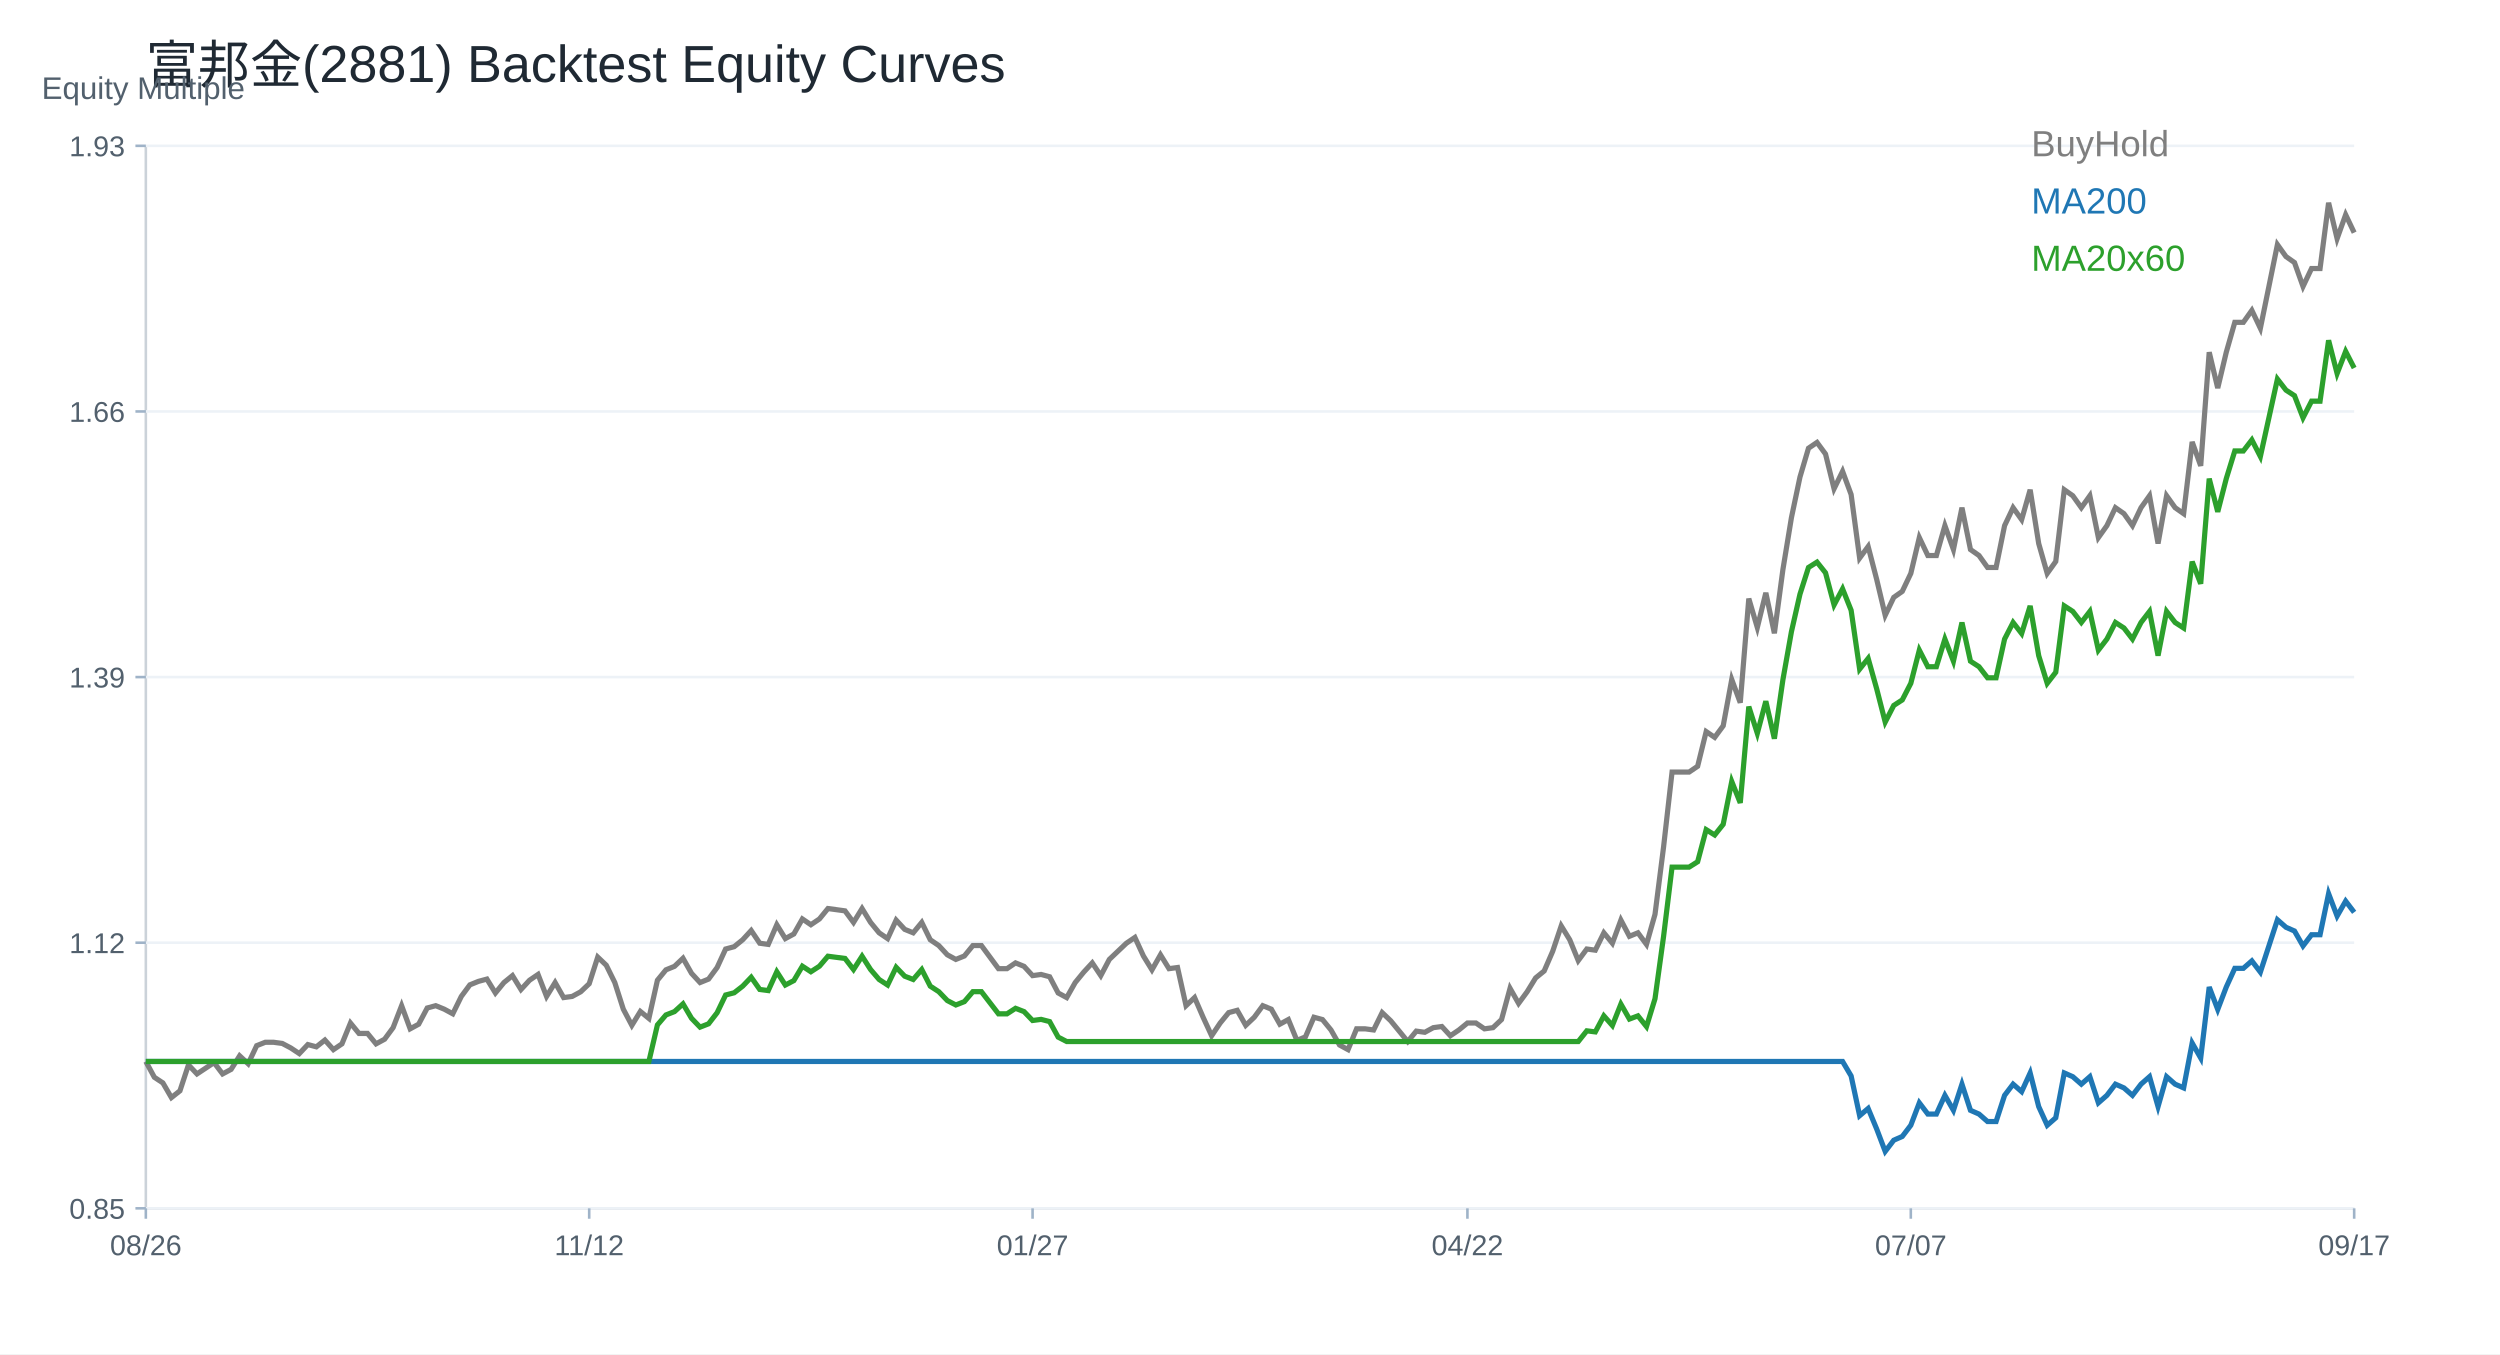
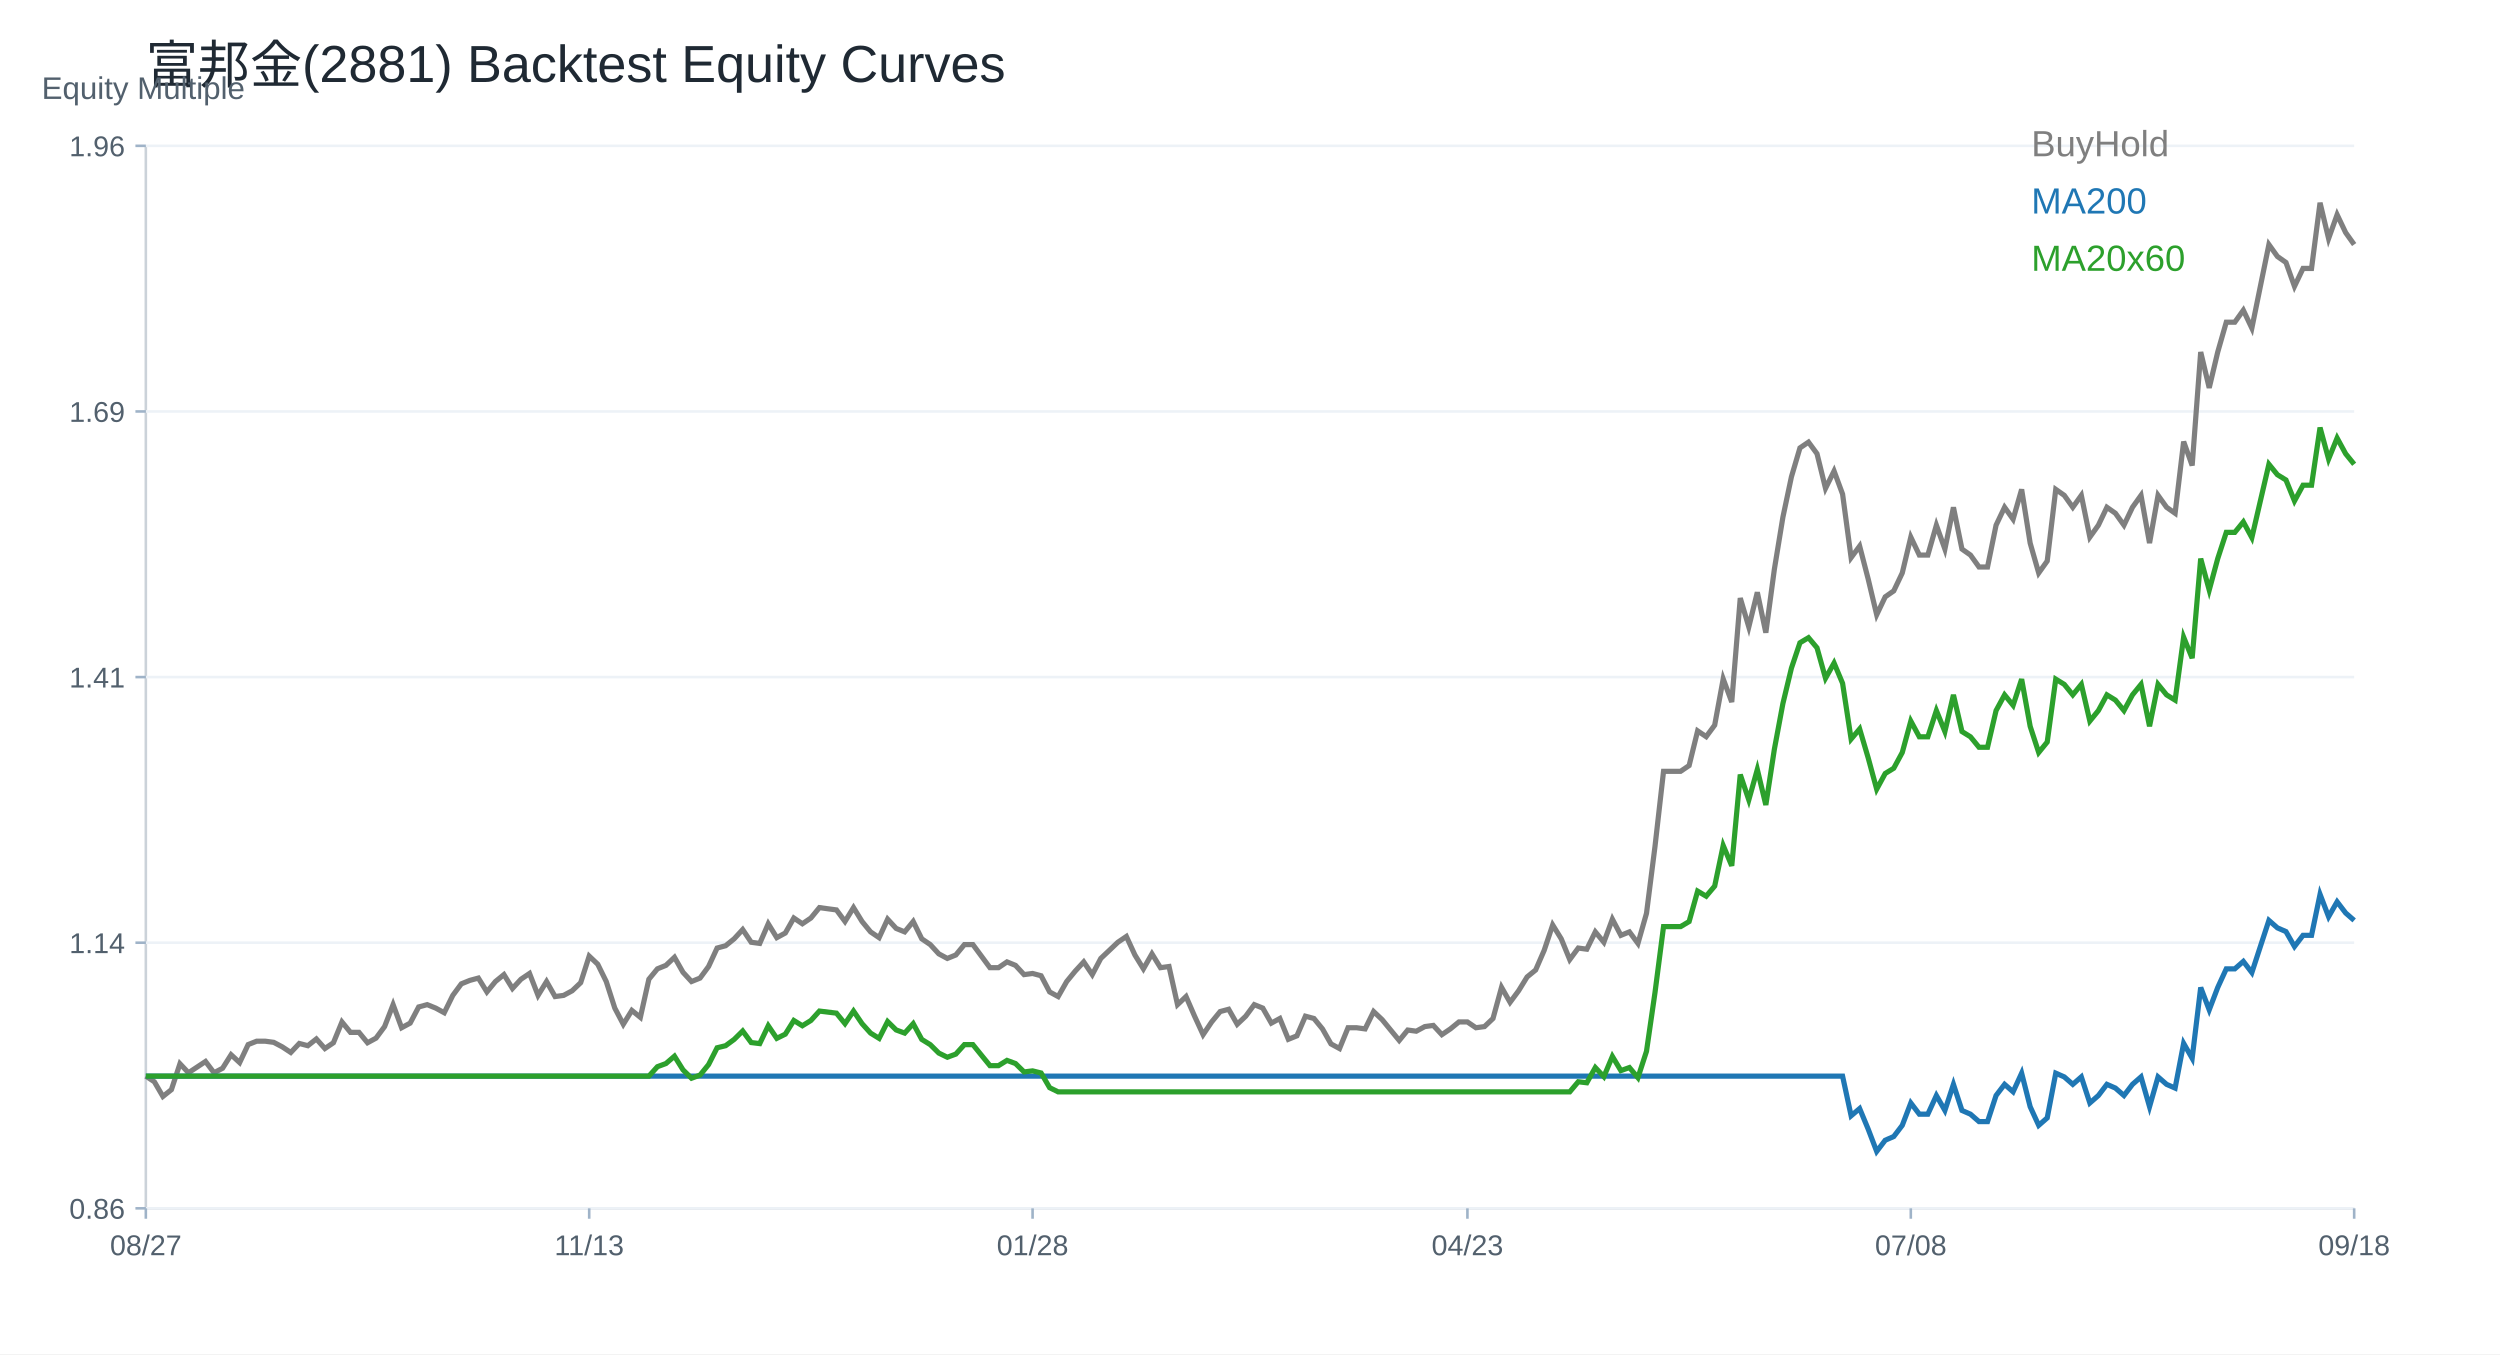
<svg xmlns="http://www.w3.org/2000/svg" width="960" height="520" viewBox="0 0 960 520">
  <rect width="100%" height="100%" fill="white" />
  <text x="56.00" y="32.00" font-size="20" font-family="Arial" fill="#1f2933" text-anchor="start">富邦金(2881) Backtest Equity Curves</text>
  <line x1="56" y1="464" x2="904" y2="464" stroke="#cbd2d9" />
  <line x1="56" y1="56" x2="56" y2="464" stroke="#cbd2d9" />
  <text x="16.00" y="38.00" font-size="12" font-family="Arial" fill="#52606d" text-anchor="start">Equity Multiple</text>
  <line x1="56" y1="464.00" x2="904" y2="464.00" stroke="#edf2f7" />
  <line x1="52" y1="464.00" x2="56" y2="464.00" stroke="#9fb3c8" />
-   <text x="48.00" y="468.00" font-size="11" font-family="Arial" fill="#52606d" text-anchor="end">0.85</text>
+   <text x="48.00" y="468.00" font-size="11" font-family="Arial" fill="#52606d" text-anchor="end">0.86</text>
  <line x1="56" y1="362.00" x2="904" y2="362.00" stroke="#edf2f7" />
  <line x1="52" y1="362.00" x2="56" y2="362.00" stroke="#9fb3c8" />
-   <text x="48.00" y="366.00" font-size="11" font-family="Arial" fill="#52606d" text-anchor="end">1.12</text>
+   <text x="48.00" y="366.00" font-size="11" font-family="Arial" fill="#52606d" text-anchor="end">1.14</text>
  <line x1="56" y1="260.00" x2="904" y2="260.00" stroke="#edf2f7" />
  <line x1="52" y1="260.00" x2="56" y2="260.00" stroke="#9fb3c8" />
-   <text x="48.00" y="264.00" font-size="11" font-family="Arial" fill="#52606d" text-anchor="end">1.39</text>
+   <text x="48.00" y="264.00" font-size="11" font-family="Arial" fill="#52606d" text-anchor="end">1.41</text>
  <line x1="56" y1="158.00" x2="904" y2="158.00" stroke="#edf2f7" />
  <line x1="52" y1="158.00" x2="56" y2="158.00" stroke="#9fb3c8" />
-   <text x="48.00" y="162.00" font-size="11" font-family="Arial" fill="#52606d" text-anchor="end">1.66</text>
+   <text x="48.00" y="162.00" font-size="11" font-family="Arial" fill="#52606d" text-anchor="end">1.69</text>
  <line x1="56" y1="56.00" x2="904" y2="56.00" stroke="#edf2f7" />
  <line x1="52" y1="56.00" x2="56" y2="56.00" stroke="#9fb3c8" />
-   <text x="48.00" y="60.00" font-size="11" font-family="Arial" fill="#52606d" text-anchor="end">1.93</text>
+   <text x="48.00" y="60.00" font-size="11" font-family="Arial" fill="#52606d" text-anchor="end">1.96</text>
  <line x1="56.00" y1="464" x2="56.00" y2="468" stroke="#9fb3c8" />
-   <text x="56.00" y="482.00" font-size="11" font-family="Arial" fill="#52606d" text-anchor="middle">08/26</text>
+   <text x="56.00" y="482.00" font-size="11" font-family="Arial" fill="#52606d" text-anchor="middle">08/27</text>
  <line x1="226.25" y1="464" x2="226.25" y2="468" stroke="#9fb3c8" />
-   <text x="226.25" y="482.00" font-size="11" font-family="Arial" fill="#52606d" text-anchor="middle">11/12</text>
+   <text x="226.25" y="482.00" font-size="11" font-family="Arial" fill="#52606d" text-anchor="middle">11/13</text>
  <line x1="396.51" y1="464" x2="396.51" y2="468" stroke="#9fb3c8" />
-   <text x="396.51" y="482.00" font-size="11" font-family="Arial" fill="#52606d" text-anchor="middle">01/27</text>
+   <text x="396.51" y="482.00" font-size="11" font-family="Arial" fill="#52606d" text-anchor="middle">01/28</text>
  <line x1="563.49" y1="464" x2="563.49" y2="468" stroke="#9fb3c8" />
-   <text x="563.49" y="482.00" font-size="11" font-family="Arial" fill="#52606d" text-anchor="middle">04/22</text>
+   <text x="563.49" y="482.00" font-size="11" font-family="Arial" fill="#52606d" text-anchor="middle">04/23</text>
  <line x1="733.75" y1="464" x2="733.75" y2="468" stroke="#9fb3c8" />
-   <text x="733.75" y="482.00" font-size="11" font-family="Arial" fill="#52606d" text-anchor="middle">07/07</text>
+   <text x="733.75" y="482.00" font-size="11" font-family="Arial" fill="#52606d" text-anchor="middle">07/08</text>
  <line x1="904.00" y1="464" x2="904.00" y2="468" stroke="#9fb3c8" />
-   <text x="904.00" y="482.00" font-size="11" font-family="Arial" fill="#52606d" text-anchor="middle">09/17</text>
-   <polyline fill="none" stroke="#7f7f7f" stroke-width="2" points="56.00,407.61 59.27,413.67 62.55,415.84 65.82,421.47 69.10,418.87 72.37,408.91 75.64,412.38 78.92,410.21 82.19,408.04 85.47,412.38 88.74,410.64 92.02,405.44 95.29,408.48 98.56,401.54 101.84,400.24 105.11,400.24 108.39,400.68 111.66,402.41 114.93,404.58 118.21,401.11 121.48,401.98 124.76,399.38 128.03,403.06 131.31,400.84 134.58,392.84 137.85,396.84 141.13,396.84 144.40,400.84 147.68,399.06 150.95,394.62 154.22,386.18 157.50,395.07 160.77,393.29 164.05,387.07 167.32,386.18 170.59,387.52 173.87,389.29 177.14,382.63 180.42,378.19 183.69,376.86 186.97,375.97 190.24,381.30 193.51,377.30 196.79,374.64 200.06,379.97 203.34,376.41 206.61,374.19 209.88,382.63 213.16,377.30 216.43,383.07 219.71,382.63 222.98,380.85 226.25,377.75 229.53,367.53 232.80,370.64 236.08,377.30 239.35,387.52 242.63,393.73 245.90,388.40 249.17,391.07 252.45,376.41 255.72,372.42 259.00,371.08 262.27,367.97 265.54,373.75 268.82,377.30 272.09,375.97 275.37,371.53 278.64,364.42 281.92,363.53 285.19,360.87 288.46,357.32 291.74,362.20 295.01,362.65 298.29,355.10 301.56,360.42 304.83,358.65 308.11,352.88 311.38,355.10 314.66,352.88 317.93,348.88 321.20,349.32 324.48,349.77 327.75,354.21 331.03,348.88 334.30,354.21 337.58,358.20 340.85,360.42 344.12,353.32 347.40,356.87 350.67,358.20 353.95,354.21 357.22,360.87 360.49,363.09 363.77,366.64 367.04,368.42 370.32,367.09 373.59,363.09 376.86,363.09 380.14,367.53 383.41,371.97 386.69,371.97 389.96,369.75 393.24,371.08 396.51,374.64 399.78,374.19 403.06,375.08 406.33,381.30 409.61,383.07 412.88,377.30 416.15,373.30 419.43,369.75 422.70,374.64 425.98,368.42 429.25,365.31 432.53,362.20 435.80,359.98 439.07,367.09 442.35,372.42 445.62,366.64 448.90,371.97 452.17,371.53 455.44,386.18 458.72,383.07 461.99,390.62 465.27,397.73 468.54,392.84 471.81,388.85 475.09,387.96 478.36,393.73 481.64,390.62 484.91,386.18 488.19,387.52 491.46,393.29 494.73,391.51 498.01,399.51 501.28,398.17 504.56,390.62 507.83,391.51 511.10,395.51 514.38,401.28 517.65,403.06 520.93,395.07 524.20,395.07 527.47,395.51 530.75,388.85 534.02,391.96 537.30,395.95 540.57,399.95 543.85,395.95 547.12,396.40 550.39,394.62 553.67,394.18 556.94,397.73 560.22,395.51 563.49,392.84 566.76,392.84 570.04,395.07 573.31,394.62 576.59,391.51 579.86,379.52 583.14,385.30 586.41,380.85 589.68,375.52 592.96,372.86 596.23,365.31 599.51,355.54 602.78,360.87 606.05,368.86 609.33,364.42 612.60,364.87 615.88,358.20 619.15,362.20 622.42,353.32 625.70,359.54 628.97,358.20 632.25,362.65 635.52,351.10 638.80,325.34 642.07,296.47 645.34,296.47 648.62,296.47 651.89,294.25 655.17,280.93 658.44,283.15 661.71,278.71 664.99,260.94 668.26,269.83 671.54,229.86 674.81,240.96 678.08,227.64 681.36,243.18 684.63,218.75 687.91,198.77 691.18,183.22 694.46,172.12 697.73,169.90 701.00,174.34 704.28,187.67 707.55,181.00 710.83,189.89 714.10,214.31 717.37,209.87 720.65,222.50 723.92,236.27 727.20,229.39 730.47,227.09 733.75,220.20 737.02,206.43 740.29,213.32 743.57,213.32 746.84,201.84 750.12,211.02 753.39,194.95 756.66,211.02 759.94,213.32 763.21,217.91 766.49,217.91 769.76,201.84 773.03,194.95 776.31,199.54 779.58,188.06 782.86,208.72 786.13,220.20 789.41,215.61 792.68,188.06 795.95,190.36 799.23,194.95 802.50,190.36 805.78,206.43 809.05,201.84 812.32,194.95 815.60,197.24 818.87,201.84 822.15,194.95 825.42,190.36 828.69,208.72 831.97,190.36 835.24,194.95 838.52,197.24 841.79,169.69 845.07,178.88 848.34,135.25 851.61,149.03 854.89,135.25 858.16,123.78 861.44,123.78 864.71,119.18 867.98,126.07 871.26,110.00 874.53,93.93 877.81,98.52 881.08,100.82 884.36,110.00 887.63,103.11 890.90,103.11 894.18,77.86 897.45,91.63 900.73,82.45 904.00,89.34" />
+   <text x="904.00" y="482.00" font-size="11" font-family="Arial" fill="#52606d" text-anchor="middle">09/18</text>
+   <polyline fill="none" stroke="#7f7f7f" stroke-width="2" points="56.00,413.24 59.27,415.40 62.55,421.03 65.82,418.43 69.10,408.48 72.37,411.94 75.64,409.78 78.92,407.61 82.19,411.94 85.47,410.21 88.74,405.02 92.02,408.04 95.29,401.12 98.56,399.82 101.84,399.82 105.11,400.26 108.39,401.99 111.66,404.15 114.93,400.69 118.21,401.55 121.48,398.96 124.76,402.64 128.03,400.42 131.31,392.43 134.58,396.43 137.85,396.43 141.13,400.42 144.40,398.64 147.68,394.21 150.95,385.78 154.22,394.65 157.50,392.88 160.77,386.67 164.05,385.78 167.32,387.11 170.59,388.89 173.87,382.23 177.14,377.80 180.42,376.47 183.69,375.58 186.97,380.90 190.24,376.91 193.51,374.25 196.79,379.57 200.06,376.02 203.34,373.81 206.61,382.23 209.88,376.91 213.16,382.68 216.43,382.23 219.71,380.46 222.98,377.35 226.25,367.15 229.53,370.26 232.80,376.91 236.08,387.11 239.35,393.32 242.63,388.00 245.90,390.66 249.17,376.02 252.45,372.03 255.72,370.70 259.00,367.60 262.27,373.36 265.54,376.91 268.82,375.58 272.09,371.14 275.37,364.05 278.64,363.16 281.92,360.50 285.19,356.95 288.46,361.83 291.74,362.27 295.01,354.73 298.29,360.06 301.56,358.28 304.83,352.52 308.11,354.73 311.38,352.52 314.66,348.52 317.93,348.97 321.20,349.41 324.48,353.85 327.75,348.52 331.03,353.85 334.30,357.84 337.58,360.06 340.85,352.96 344.12,356.51 347.40,357.84 350.67,353.85 353.95,360.50 357.22,362.72 360.49,366.27 363.77,368.04 367.04,366.71 370.32,362.72 373.59,362.72 376.86,367.15 380.14,371.59 383.41,371.59 386.69,369.37 389.96,370.70 393.24,374.25 396.51,373.81 399.78,374.69 403.06,380.90 406.33,382.68 409.61,376.91 412.88,372.92 416.15,369.37 419.43,374.25 422.70,368.04 425.98,364.94 429.25,361.83 432.53,359.61 435.80,366.71 439.07,372.03 442.35,366.27 445.62,371.59 448.90,371.14 452.17,385.78 455.44,382.68 458.72,390.22 461.99,397.31 465.27,392.43 468.54,388.44 471.81,387.56 475.09,393.32 478.36,390.22 481.64,385.78 484.91,387.11 488.19,392.88 491.46,391.10 494.73,399.09 498.01,397.76 501.28,390.22 504.56,391.10 507.83,395.10 511.10,400.86 514.38,402.64 517.65,394.65 520.93,394.65 524.20,395.10 527.47,388.44 530.75,391.55 534.02,395.54 537.30,399.53 540.57,395.54 543.85,395.98 547.12,394.21 550.39,393.76 553.67,397.31 556.94,395.10 560.22,392.43 563.49,392.43 566.76,394.65 570.04,394.21 573.31,391.10 576.59,379.13 579.86,384.89 583.14,380.46 586.41,375.14 589.68,372.48 592.96,364.94 596.23,355.18 599.51,360.50 602.78,368.48 606.05,364.05 609.33,364.49 612.60,357.84 615.88,361.83 619.15,352.96 622.42,359.17 625.70,357.84 628.97,362.27 632.25,350.74 635.52,325.02 638.80,296.19 642.07,296.19 645.34,296.19 648.62,293.97 651.89,280.66 655.17,282.88 658.44,278.45 661.71,260.71 664.99,269.58 668.26,229.66 671.54,240.75 674.81,227.44 678.08,242.96 681.36,218.57 684.63,198.61 687.91,183.09 691.18,172.00 694.46,169.78 697.73,174.22 701.00,187.52 704.28,180.87 707.55,189.74 710.83,214.13 714.10,209.70 717.37,222.31 720.65,236.07 723.92,229.19 727.20,226.90 730.47,220.02 733.75,206.26 737.02,213.14 740.29,213.14 743.57,201.67 746.84,210.85 750.12,194.80 753.39,210.85 756.66,213.14 759.94,217.72 763.21,217.72 766.49,201.67 769.76,194.80 773.03,199.38 776.31,187.92 779.58,208.55 782.86,220.02 786.13,215.43 789.41,187.92 792.68,190.21 795.95,194.80 799.23,190.21 802.50,206.26 805.78,201.67 809.05,194.80 812.32,197.09 815.60,201.67 818.87,194.80 822.15,190.21 825.42,208.55 828.69,190.21 831.97,194.80 835.24,197.09 838.52,169.57 841.79,178.75 845.07,135.18 848.34,148.94 851.61,135.18 854.89,123.72 858.16,123.72 861.44,119.13 864.71,126.01 867.98,109.96 871.26,93.91 874.53,98.49 877.81,100.79 881.08,109.96 884.36,103.08 887.63,103.08 890.90,77.86 894.18,91.61 897.45,82.44 900.73,89.32 904.00,93.91" />
  <text x="780.00" y="60.00" font-size="14" font-family="Arial" fill="#7f7f7f" text-anchor="start">BuyHold</text>
-   <polyline fill="none" stroke="#1f77b4" stroke-width="2" points="56.00,407.61 59.27,407.61 62.55,407.61 65.82,407.61 69.10,407.61 72.37,407.61 75.64,407.61 78.92,407.61 82.19,407.61 85.47,407.61 88.74,407.61 92.02,407.61 95.29,407.61 98.56,407.61 101.84,407.61 105.11,407.61 108.39,407.61 111.66,407.61 114.93,407.61 118.21,407.61 121.48,407.61 124.76,407.61 128.03,407.61 131.31,407.61 134.58,407.61 137.85,407.61 141.13,407.61 144.40,407.61 147.68,407.61 150.95,407.61 154.22,407.61 157.50,407.61 160.77,407.61 164.05,407.61 167.32,407.61 170.59,407.61 173.87,407.61 177.14,407.61 180.42,407.61 183.69,407.61 186.97,407.61 190.24,407.61 193.51,407.61 196.79,407.61 200.06,407.61 203.34,407.61 206.61,407.61 209.88,407.61 213.16,407.61 216.43,407.61 219.71,407.61 222.98,407.61 226.25,407.61 229.53,407.61 232.80,407.61 236.08,407.61 239.35,407.61 242.63,407.61 245.90,407.61 249.17,407.61 252.45,407.61 255.72,407.61 259.00,407.61 262.27,407.61 265.54,407.61 268.82,407.61 272.09,407.61 275.37,407.61 278.64,407.61 281.92,407.61 285.19,407.61 288.46,407.61 291.74,407.61 295.01,407.61 298.29,407.61 301.56,407.61 304.83,407.61 308.11,407.61 311.38,407.61 314.66,407.61 317.93,407.61 321.20,407.61 324.48,407.61 327.75,407.61 331.03,407.61 334.30,407.61 337.58,407.61 340.85,407.61 344.12,407.61 347.40,407.61 350.67,407.61 353.95,407.61 357.22,407.61 360.49,407.61 363.77,407.61 367.04,407.61 370.32,407.61 373.59,407.61 376.86,407.61 380.14,407.61 383.41,407.61 386.69,407.61 389.96,407.61 393.24,407.61 396.51,407.61 399.78,407.61 403.06,407.61 406.33,407.61 409.61,407.61 412.88,407.61 416.15,407.61 419.43,407.61 422.70,407.61 425.98,407.61 429.25,407.61 432.53,407.61 435.80,407.61 439.07,407.61 442.35,407.61 445.62,407.61 448.90,407.61 452.17,407.61 455.44,407.61 458.72,407.61 461.99,407.61 465.27,407.61 468.54,407.61 471.81,407.61 475.09,407.61 478.36,407.61 481.64,407.61 484.91,407.61 488.19,407.61 491.46,407.61 494.73,407.61 498.01,407.61 501.28,407.61 504.56,407.61 507.83,407.61 511.10,407.61 514.38,407.61 517.65,407.61 520.93,407.61 524.20,407.61 527.47,407.61 530.75,407.61 534.02,407.61 537.30,407.61 540.57,407.61 543.85,407.61 547.12,407.61 550.39,407.61 553.67,407.61 556.94,407.61 560.22,407.61 563.49,407.61 566.76,407.61 570.04,407.61 573.31,407.61 576.59,407.61 579.86,407.61 583.14,407.61 586.41,407.61 589.68,407.61 592.96,407.61 596.23,407.61 599.51,407.61 602.78,407.61 606.05,407.61 609.33,407.61 612.60,407.61 615.88,407.61 619.15,407.61 622.42,407.61 625.70,407.61 628.97,407.61 632.25,407.61 635.52,407.61 638.80,407.61 642.07,407.61 645.34,407.61 648.62,407.61 651.89,407.61 655.17,407.61 658.44,407.61 661.71,407.61 664.99,407.61 668.26,407.61 671.54,407.61 674.81,407.61 678.08,407.61 681.36,407.61 684.63,407.61 687.91,407.61 691.18,407.61 694.46,407.61 697.73,407.61 701.00,407.61 704.28,407.61 707.55,407.61 710.83,413.16 714.10,428.42 717.37,425.65 720.65,433.54 723.92,442.14 727.20,437.84 730.47,436.40 733.75,432.10 737.02,423.49 740.29,427.80 743.57,427.80 746.84,420.62 750.12,426.36 753.39,416.32 756.66,426.36 759.94,427.80 763.21,430.67 766.49,430.67 769.76,420.62 773.03,416.32 776.31,419.19 779.58,412.02 782.86,424.93 786.13,432.10 789.41,429.23 792.68,412.02 795.95,413.45 799.23,416.32 802.50,413.45 805.78,423.49 809.05,420.62 812.32,416.32 815.60,417.76 818.87,420.62 822.15,416.32 825.42,413.45 828.69,424.93 831.97,413.45 835.24,416.32 838.52,417.76 841.79,400.54 845.07,406.28 848.34,379.02 851.61,387.63 854.89,379.02 858.16,371.85 861.44,371.85 864.71,368.98 867.98,373.29 871.26,363.24 874.53,353.20 877.81,356.07 881.08,357.51 884.36,363.24 887.63,358.94 890.90,358.94 894.18,343.16 897.45,351.77 900.73,346.03 904.00,350.33" />
+   <polyline fill="none" stroke="#1f77b4" stroke-width="2" points="56.00,413.24 59.27,413.24 62.55,413.24 65.82,413.24 69.10,413.24 72.37,413.24 75.64,413.24 78.92,413.24 82.19,413.24 85.47,413.24 88.74,413.24 92.02,413.24 95.29,413.24 98.56,413.24 101.84,413.24 105.11,413.24 108.39,413.24 111.66,413.24 114.93,413.24 118.21,413.24 121.48,413.24 124.76,413.24 128.03,413.24 131.31,413.24 134.58,413.24 137.85,413.24 141.13,413.24 144.40,413.24 147.68,413.24 150.95,413.24 154.22,413.24 157.50,413.24 160.77,413.24 164.05,413.24 167.32,413.24 170.59,413.24 173.87,413.24 177.14,413.24 180.42,413.24 183.69,413.24 186.97,413.24 190.24,413.24 193.51,413.24 196.79,413.24 200.06,413.24 203.34,413.24 206.61,413.24 209.88,413.24 213.16,413.24 216.43,413.24 219.71,413.24 222.98,413.24 226.25,413.24 229.53,413.24 232.80,413.24 236.08,413.24 239.35,413.24 242.63,413.24 245.90,413.24 249.17,413.24 252.45,413.24 255.72,413.24 259.00,413.24 262.27,413.24 265.54,413.24 268.82,413.24 272.09,413.24 275.37,413.24 278.64,413.24 281.92,413.24 285.19,413.24 288.46,413.24 291.74,413.24 295.01,413.24 298.29,413.24 301.56,413.24 304.83,413.24 308.11,413.24 311.38,413.24 314.66,413.24 317.93,413.24 321.20,413.24 324.48,413.24 327.75,413.24 331.03,413.24 334.30,413.24 337.58,413.24 340.85,413.24 344.12,413.24 347.40,413.24 350.67,413.24 353.95,413.24 357.22,413.24 360.49,413.24 363.77,413.24 367.04,413.24 370.32,413.24 373.59,413.24 376.86,413.24 380.14,413.24 383.41,413.24 386.69,413.24 389.96,413.24 393.24,413.24 396.51,413.24 399.78,413.24 403.06,413.24 406.33,413.24 409.61,413.24 412.88,413.24 416.15,413.24 419.43,413.24 422.70,413.24 425.98,413.24 429.25,413.24 432.53,413.24 435.80,413.24 439.07,413.24 442.35,413.24 445.62,413.24 448.90,413.24 452.17,413.24 455.44,413.24 458.72,413.24 461.99,413.24 465.27,413.24 468.54,413.24 471.81,413.24 475.09,413.24 478.36,413.24 481.64,413.24 484.91,413.24 488.19,413.24 491.46,413.24 494.73,413.24 498.01,413.24 501.28,413.24 504.56,413.24 507.83,413.24 511.10,413.24 514.38,413.24 517.65,413.24 520.93,413.24 524.20,413.24 527.47,413.24 530.75,413.24 534.02,413.24 537.30,413.24 540.57,413.24 543.85,413.24 547.12,413.24 550.39,413.24 553.67,413.24 556.94,413.24 560.22,413.24 563.49,413.24 566.76,413.24 570.04,413.24 573.31,413.24 576.59,413.24 579.86,413.24 583.14,413.24 586.41,413.24 589.68,413.24 592.96,413.24 596.23,413.24 599.51,413.24 602.78,413.24 606.05,413.24 609.33,413.24 612.60,413.24 615.88,413.24 619.15,413.24 622.42,413.24 625.70,413.24 628.97,413.24 632.25,413.24 635.52,413.24 638.80,413.24 642.07,413.24 645.34,413.24 648.62,413.24 651.89,413.24 655.17,413.24 658.44,413.24 661.71,413.24 664.99,413.24 668.26,413.24 671.54,413.24 674.81,413.24 678.08,413.24 681.36,413.24 684.63,413.24 687.91,413.24 691.18,413.24 694.46,413.24 697.73,413.24 701.00,413.24 704.28,413.24 707.55,413.24 710.83,428.46 714.10,425.69 717.37,433.56 720.65,442.14 723.92,437.85 727.20,436.42 730.47,432.13 733.75,423.54 737.02,427.84 740.29,427.84 743.57,420.68 746.84,426.41 750.12,416.39 753.39,426.41 756.66,427.84 759.94,430.70 763.21,430.70 766.49,420.68 769.76,416.39 773.03,419.25 776.31,412.10 779.58,424.97 782.86,432.13 786.13,429.27 789.41,412.10 792.68,413.53 795.95,416.39 799.23,413.53 802.50,423.54 805.78,420.68 809.05,416.39 812.32,417.82 815.60,420.68 818.87,416.39 822.15,413.53 825.42,424.97 828.69,413.53 831.97,416.39 835.24,417.82 838.52,400.65 841.79,406.38 845.07,379.19 848.34,387.78 851.61,379.19 854.89,372.04 858.16,372.04 861.44,369.18 864.71,373.47 867.98,363.46 871.26,353.44 874.53,356.30 877.81,357.73 881.08,363.46 884.36,359.16 887.63,359.16 890.90,343.43 894.18,352.01 897.45,346.29 900.73,350.58 904.00,353.44" />
  <text x="780.00" y="82.00" font-size="14" font-family="Arial" fill="#1f77b4" text-anchor="start">MA200</text>
-   <polyline fill="none" stroke="#2ca02c" stroke-width="2" points="56.00,407.61 59.27,407.61 62.55,407.61 65.82,407.61 69.10,407.61 72.37,407.61 75.64,407.61 78.92,407.61 82.19,407.61 85.47,407.61 88.74,407.61 92.02,407.61 95.29,407.61 98.56,407.61 101.84,407.61 105.11,407.61 108.39,407.61 111.66,407.61 114.93,407.61 118.21,407.61 121.48,407.61 124.76,407.61 128.03,407.61 131.31,407.61 134.58,407.61 137.85,407.61 141.13,407.61 144.40,407.61 147.68,407.61 150.95,407.61 154.22,407.61 157.50,407.61 160.77,407.61 164.05,407.61 167.32,407.61 170.59,407.61 173.87,407.61 177.14,407.61 180.42,407.61 183.69,407.61 186.97,407.61 190.24,407.61 193.51,407.61 196.79,407.61 200.06,407.61 203.34,407.61 206.61,407.61 209.88,407.61 213.16,407.61 216.43,407.61 219.71,407.61 222.98,407.61 226.25,407.61 229.53,407.61 232.80,407.61 236.08,407.61 239.35,407.61 242.63,407.61 245.90,407.61 249.17,407.61 252.45,393.57 255.72,389.74 259.00,388.46 262.27,385.48 265.54,391.02 268.82,394.42 272.09,393.14 275.37,388.89 278.64,382.08 281.92,381.23 285.19,378.68 288.46,375.27 291.74,379.95 295.01,380.38 298.29,373.15 301.56,378.25 304.83,376.55 308.11,371.02 311.38,373.15 314.66,371.02 317.93,367.19 321.20,367.62 324.48,368.04 327.75,372.30 331.03,367.19 334.30,372.30 337.58,376.12 340.85,378.25 344.12,371.44 347.40,374.85 350.67,376.12 353.95,372.30 357.22,378.68 360.49,380.80 363.77,384.21 367.04,385.91 370.32,384.63 373.59,380.80 376.86,380.80 380.14,385.06 383.41,389.31 386.69,389.31 389.96,387.19 393.24,388.46 396.51,391.87 399.78,391.44 403.06,392.29 406.33,398.25 409.61,399.95 412.88,399.95 416.15,399.95 419.43,399.95 422.70,399.95 425.98,399.95 429.25,399.95 432.53,399.95 435.80,399.95 439.07,399.95 442.35,399.95 445.62,399.95 448.90,399.95 452.17,399.95 455.44,399.95 458.72,399.95 461.99,399.95 465.27,399.95 468.54,399.95 471.81,399.95 475.09,399.95 478.36,399.95 481.64,399.95 484.91,399.95 488.19,399.95 491.46,399.95 494.73,399.95 498.01,399.95 501.28,399.95 504.56,399.95 507.83,399.95 511.10,399.95 514.38,399.95 517.65,399.95 520.93,399.95 524.20,399.95 527.47,399.95 530.75,399.95 534.02,399.95 537.30,399.95 540.57,399.95 543.85,399.95 547.12,399.95 550.39,399.95 553.67,399.95 556.94,399.95 560.22,399.95 563.49,399.95 566.76,399.95 570.04,399.95 573.31,399.95 576.59,399.95 579.86,399.95 583.14,399.95 586.41,399.95 589.68,399.95 592.96,399.95 596.23,399.95 599.51,399.95 602.78,399.95 606.05,399.95 609.33,395.84 612.60,396.25 615.88,390.09 619.15,393.79 622.42,385.57 625.70,391.32 628.97,390.09 632.25,394.20 635.52,383.51 638.80,359.68 642.07,332.97 645.34,332.97 648.62,332.97 651.89,330.91 655.17,318.59 658.44,320.64 661.71,316.53 664.99,300.09 668.26,308.31 671.54,271.33 674.81,281.60 678.08,269.27 681.36,283.66 684.63,261.06 687.91,242.56 691.18,228.18 694.46,217.91 697.73,215.85 701.00,219.96 704.28,232.29 707.55,226.13 710.83,234.34 714.10,256.95 717.37,252.84 720.65,264.52 723.92,277.27 727.20,270.89 730.47,268.77 733.75,262.40 737.02,249.65 740.29,256.02 743.57,256.02 746.84,245.40 750.12,253.90 753.39,239.03 756.66,253.90 759.94,256.02 763.21,260.27 766.49,260.27 769.76,245.40 773.03,239.03 776.31,243.28 779.58,232.66 782.86,251.77 786.13,262.40 789.41,258.15 792.68,232.66 795.95,234.78 799.23,239.03 802.50,234.78 805.78,249.65 809.05,245.40 812.32,239.03 815.60,241.15 818.87,245.40 822.15,239.03 825.42,234.78 828.69,251.77 831.97,234.78 835.24,239.03 838.52,241.15 841.79,215.66 845.07,224.16 848.34,183.79 851.61,196.54 854.89,183.79 858.16,173.17 861.44,173.17 864.71,168.92 867.98,175.30 871.26,160.43 874.53,145.56 877.81,149.80 881.08,151.93 884.36,160.43 887.63,154.05 890.90,154.05 894.18,130.68 897.45,143.43 900.73,134.93 904.00,141.31" />
+   <polyline fill="none" stroke="#2ca02c" stroke-width="2" points="56.00,413.24 59.27,413.24 62.55,413.24 65.82,413.24 69.10,413.24 72.37,413.24 75.64,413.24 78.92,413.24 82.19,413.24 85.47,413.24 88.74,413.24 92.02,413.24 95.29,413.24 98.56,413.24 101.84,413.24 105.11,413.24 108.39,413.24 111.66,413.24 114.93,413.24 118.21,413.24 121.48,413.24 124.76,413.24 128.03,413.24 131.31,413.24 134.58,413.24 137.85,413.24 141.13,413.24 144.40,413.24 147.68,413.24 150.95,413.24 154.22,413.24 157.50,413.24 160.77,413.24 164.05,413.24 167.32,413.24 170.59,413.24 173.87,413.24 177.14,413.24 180.42,413.24 183.69,413.24 186.97,413.24 190.24,413.24 193.51,413.24 196.79,413.24 200.06,413.24 203.34,413.24 206.61,413.24 209.88,413.24 213.16,413.24 216.43,413.24 219.71,413.24 222.98,413.24 226.25,413.24 229.53,413.24 232.80,413.24 236.08,413.24 239.35,413.24 242.63,413.24 245.90,413.24 249.17,413.24 252.45,409.61 255.72,408.40 259.00,405.58 262.27,410.82 265.54,414.04 268.82,412.83 272.09,408.80 275.37,402.35 278.64,401.55 281.92,399.13 285.19,395.90 288.46,400.34 291.74,400.74 295.01,393.89 298.29,398.73 301.56,397.11 304.83,391.87 308.11,393.89 311.38,391.87 314.66,388.25 317.93,388.65 321.20,389.05 324.48,393.08 327.75,388.25 331.03,393.08 334.30,396.71 337.58,398.73 340.85,392.28 344.12,395.50 347.40,396.71 350.67,393.08 353.95,399.13 357.22,401.14 360.49,404.37 363.77,405.98 367.04,404.77 370.32,401.14 373.59,401.14 376.86,405.18 380.14,409.21 383.41,409.21 386.69,407.19 389.96,408.40 393.24,411.62 396.51,411.22 399.78,412.03 403.06,417.67 406.33,419.28 409.61,419.28 412.88,419.28 416.15,419.28 419.43,419.28 422.70,419.28 425.98,419.28 429.25,419.28 432.53,419.28 435.80,419.28 439.07,419.28 442.35,419.28 445.62,419.28 448.90,419.28 452.17,419.28 455.44,419.28 458.72,419.28 461.99,419.28 465.27,419.28 468.54,419.28 471.81,419.28 475.09,419.28 478.36,419.28 481.64,419.28 484.91,419.28 488.19,419.28 491.46,419.28 494.73,419.28 498.01,419.28 501.28,419.28 504.56,419.28 507.83,419.28 511.10,419.28 514.38,419.28 517.65,419.28 520.93,419.28 524.20,419.28 527.47,419.28 530.75,419.28 534.02,419.28 537.30,419.28 540.57,419.28 543.85,419.28 547.12,419.28 550.39,419.28 553.67,419.28 556.94,419.28 560.22,419.28 563.49,419.28 566.76,419.28 570.04,419.28 573.31,419.28 576.59,419.28 579.86,419.28 583.14,419.28 586.41,419.28 589.68,419.28 592.96,419.28 596.23,419.28 599.51,419.28 602.78,419.28 606.05,415.39 609.33,415.78 612.60,409.94 615.88,413.44 619.15,405.66 622.42,411.11 625.70,409.94 628.97,413.83 632.25,403.71 635.52,381.13 638.80,355.82 642.07,355.82 645.34,355.82 648.62,353.88 651.89,342.20 655.17,344.14 658.44,340.25 661.71,324.68 664.99,332.47 668.26,297.43 671.54,307.16 674.81,295.48 678.08,309.11 681.36,287.69 684.63,270.17 687.91,256.55 691.18,246.82 694.46,244.87 697.73,248.76 701.00,260.44 704.28,254.60 707.55,262.39 710.83,283.80 714.10,279.91 717.37,290.98 720.65,303.05 723.92,297.02 727.20,295.00 730.47,288.96 733.75,276.89 737.02,282.93 740.29,282.93 743.57,272.86 746.84,280.91 750.12,266.83 753.39,280.91 756.66,282.93 759.94,286.95 763.21,286.95 766.49,272.86 769.76,266.83 773.03,270.85 776.31,260.79 779.58,278.90 782.86,288.96 786.13,284.94 789.41,260.79 792.68,262.80 795.95,266.83 799.23,262.80 802.50,276.89 805.78,272.86 809.05,266.83 812.32,268.84 815.60,272.86 818.87,266.83 822.15,262.80 825.42,278.90 828.69,262.80 831.97,266.83 835.24,268.84 838.52,244.69 841.79,252.74 845.07,214.50 848.34,226.57 851.61,214.50 854.89,204.43 858.16,204.43 861.44,200.41 864.71,206.45 867.98,192.36 871.26,178.27 874.53,182.30 877.81,184.31 881.08,192.36 884.36,186.32 887.63,186.32 890.90,164.18 894.18,176.26 897.45,168.21 900.73,174.24 904.00,178.27" />
  <text x="780.00" y="104.00" font-size="14" font-family="Arial" fill="#2ca02c" text-anchor="start">MA20x60</text>
</svg>
